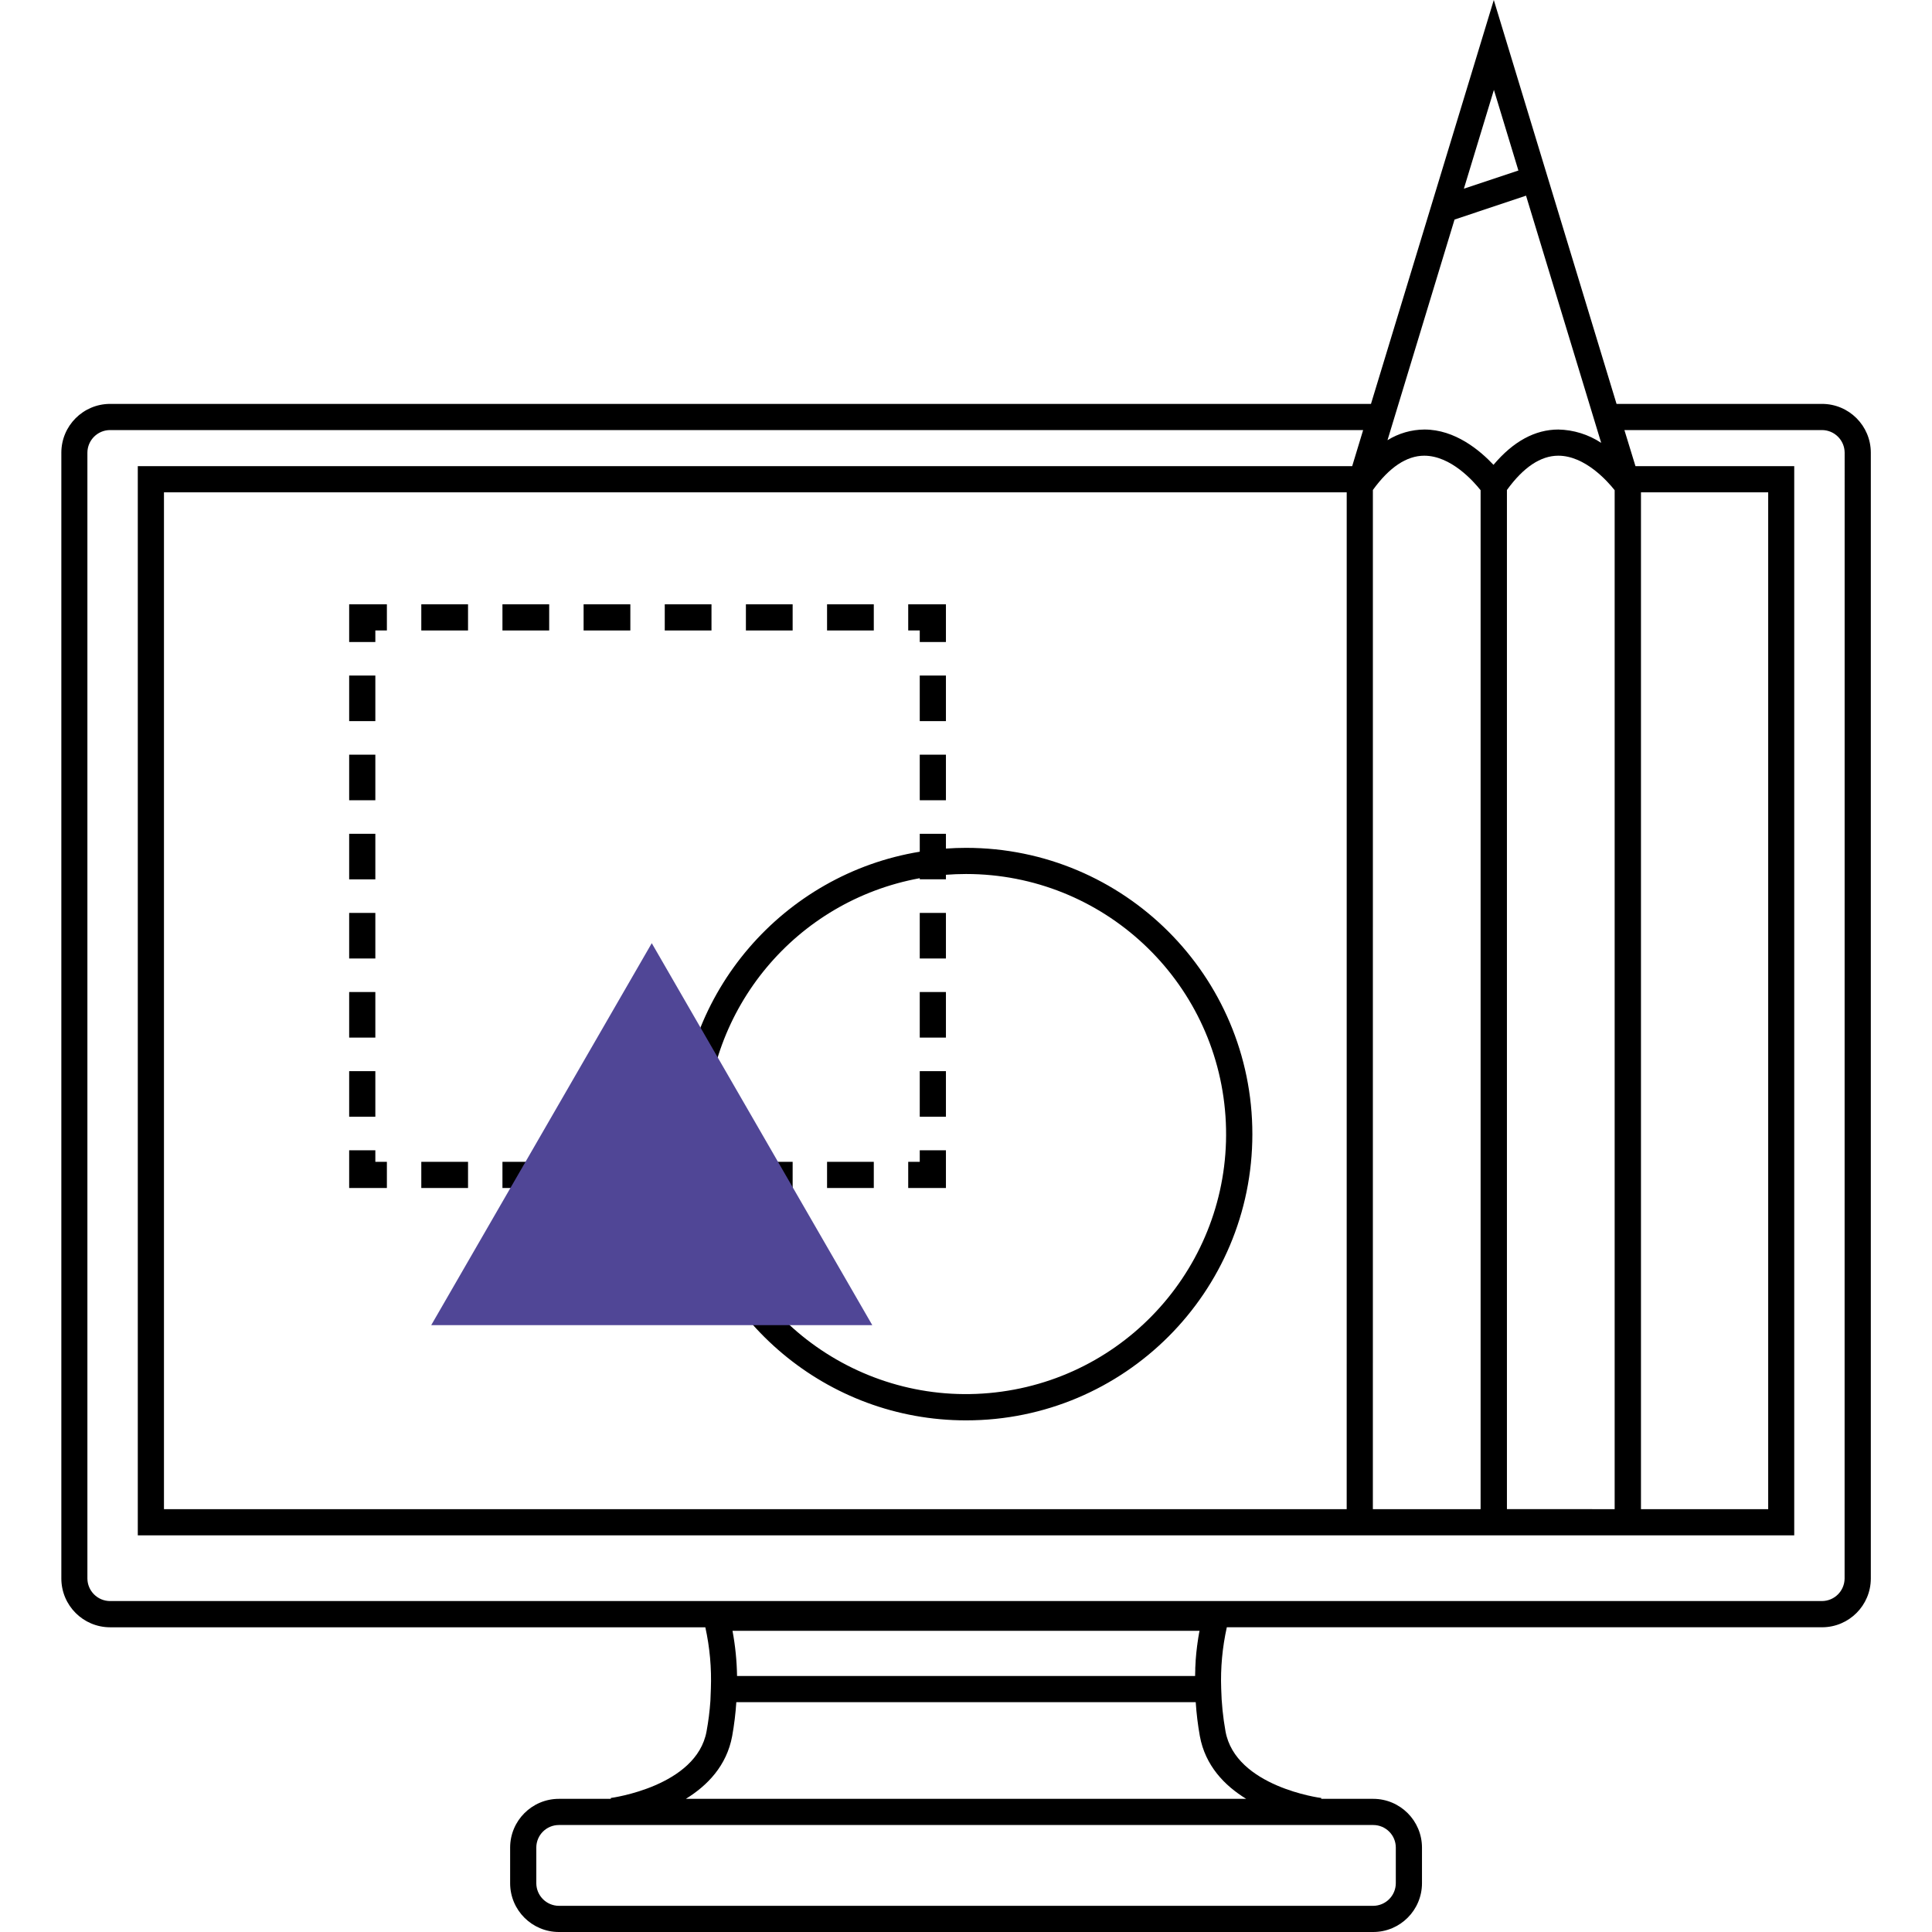
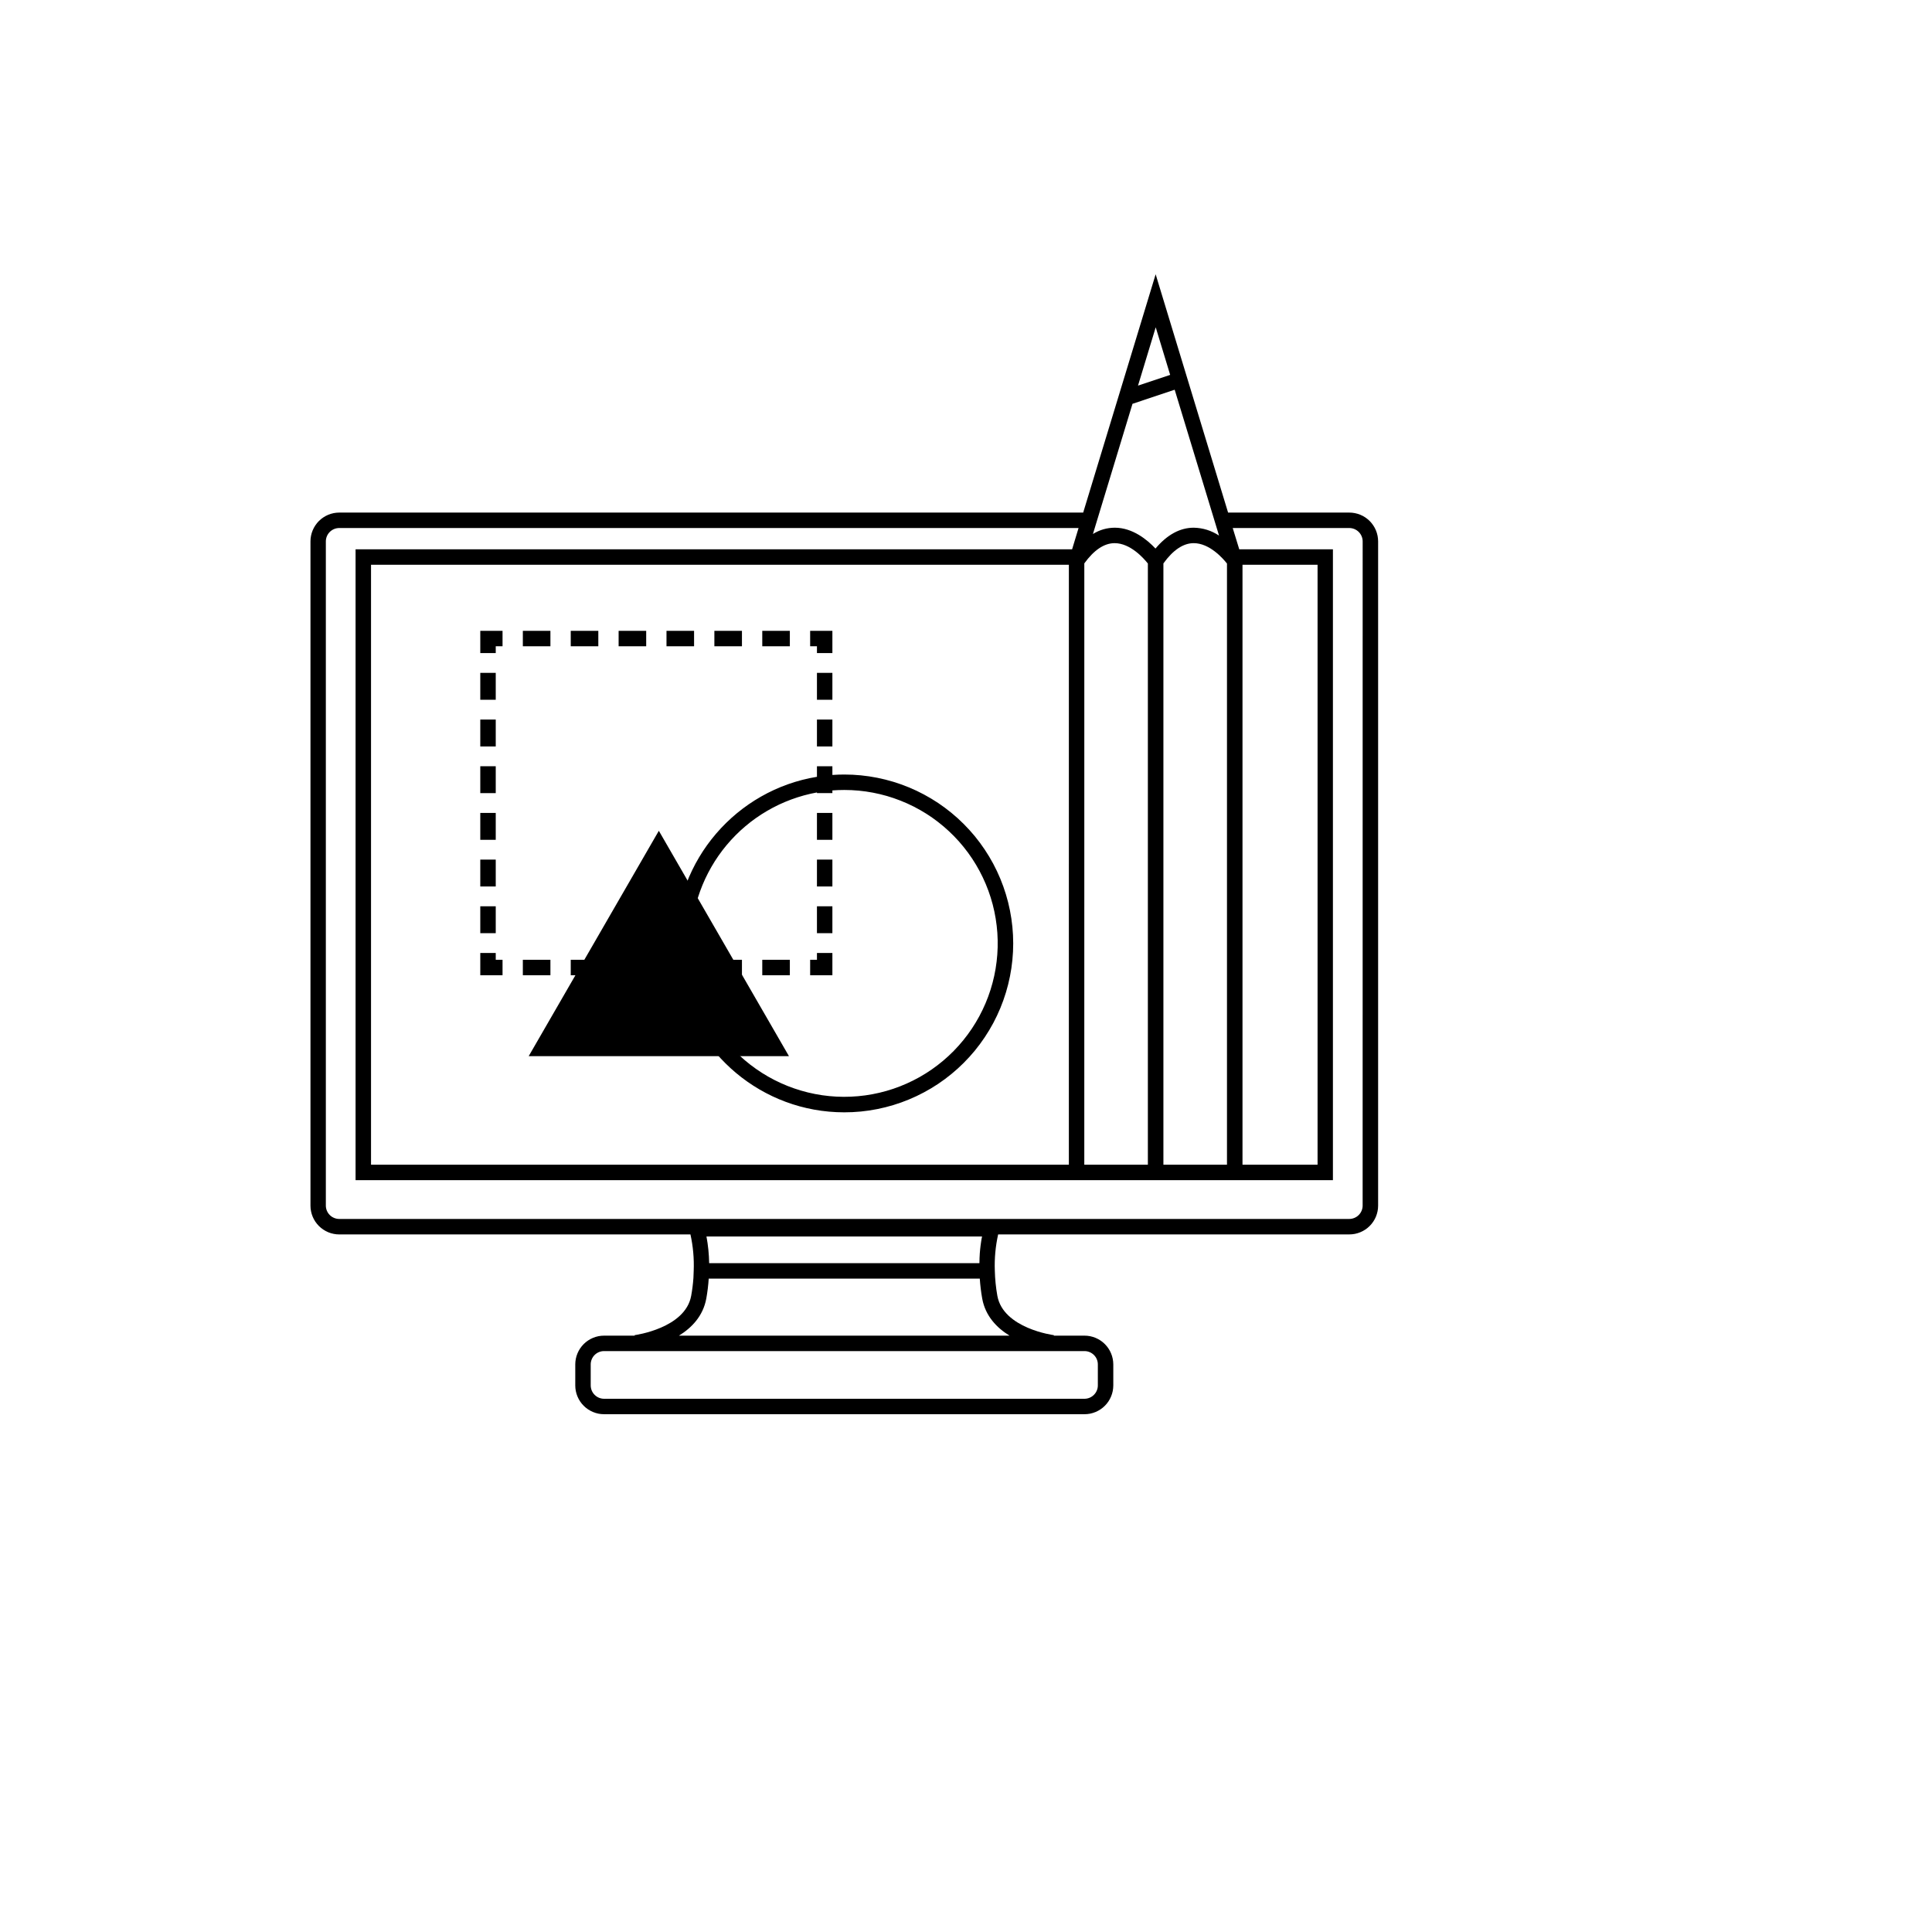
- <svg xmlns="http://www.w3.org/2000/svg" viewBox="0 0 850.39 850.39">
-   <g id="ICONS">
-     <path d="M802,177.78H711.54L658.19,2.25,657.51,0,647.45,33.1l-44,144.68H48.41A21.49,21.49,0,0,0,27,199.24V694.81a21.49,21.49,0,0,0,21.46,21.46h262a106.84,106.84,0,0,1,2.44,27l-.21,5.4A120.33,120.33,0,0,1,311,762.07c-4.41,24.24-41.78,29.28-42.15,29.33l0,.38H246a21.48,21.48,0,0,0-21.46,21.45v15.7A21.48,21.48,0,0,0,246,850.39H604.44a21.48,21.48,0,0,0,21.46-21.46v-15.7a21.48,21.48,0,0,0-21.46-21.45H581.56l0-.38c-.37,0-37.72-5-42.14-29.33a122.73,122.73,0,0,1-1.9-18.81,106.42,106.42,0,0,1,2.48-27H802a21.48,21.48,0,0,0,21.46-21.46V199.24A21.48,21.48,0,0,0,802,177.78ZM592.76,664.27H72.17V216.7h520.6Zm11.53-448.6c7.24-10,14.84-15.07,22.59-15.09h0c11.75,0,21.7,11.25,24.82,15.19v448.5H604.28Zm59,448.59V215.68c7.24-10,14.84-15.09,22.6-15.1h0c11.76,0,21.7,11.25,24.82,15.19v448.5Zm59-447.56h56V664.27h-56Zm-36.33-27.64h0c-10.31,0-19.9,5.24-28.58,15.54-6-6.37-16.88-15.54-30.4-15.54a31.2,31.2,0,0,0-16.26,4.7l29.51-97.12,31.47-10.52,33.08,108.81A35.59,35.59,0,0,0,685.91,189.06Zm-17.62-114-24,8,13.22-43.5ZM527.65,719.63c-.07.41-.15.82-.21,1.22-.15.91-.27,1.81-.4,2.72,0,.19,0,.37-.08.56q-.44,3.36-.68,6.73c0,.11,0,.21,0,.32-.07,1-.13,2-.17,3l0,.75c0,.86-.06,1.72-.07,2.58,0,.06,0,.13,0,.19H324.42a118.42,118.42,0,0,0-2-19.88H528C527.84,718.43,527.75,719,527.65,719.63Zm86.73,93.6v15.7a10,10,0,0,1-9.94,9.94H246a10,10,0,0,1-9.94-9.94v-15.7A9.94,9.94,0,0,1,246,803.3H604.44A9.94,9.94,0,0,1,614.38,813.23Zm-65.86-21.45H301.88c9.5-5.84,18-14.6,20.4-27.66a133.59,133.59,0,0,0,1.82-14.89H526.31a133.17,133.17,0,0,0,1.81,14.9C530.5,777.18,539,785.94,548.52,791.78Zm263.4-97a10,10,0,0,1-9.94,9.94H48.41a10,10,0,0,1-9.94-9.94V199.24a10,10,0,0,1,9.94-9.94H600l-4.82,15.88H60.65V675.79h729.1V205.18H719.87L715,189.3H802a10,10,0,0,1,9.94,9.94Z" />
-     <polygon points="416.36 506.31 404.84 506.31 404.84 511.39 399.76 511.39 399.76 522.91 416.36 522.91 416.36 506.31" />
-     <rect x="256.88" y="511.39" width="20.57" height="11.52" />
-     <rect x="185.44" y="511.39" width="20.57" height="11.52" />
-     <rect x="221.16" y="511.39" width="20.57" height="11.52" />
-     <rect x="328.32" y="511.39" width="20.57" height="11.52" />
-     <rect x="364.04" y="511.39" width="20.57" height="11.52" />
-     <polygon points="170.29 511.39 165.21 511.39 165.21 506.31 153.69 506.31 153.69 522.91 170.29 522.91 170.29 511.39" />
-     <rect x="153.69" y="436.65" width="11.52" height="20.06" />
-     <rect x="153.69" y="401.83" width="11.52" height="20.06" />
-     <rect x="153.69" y="471.48" width="11.52" height="20.06" />
-     <rect x="153.69" y="332.18" width="11.52" height="20.06" />
-     <rect x="153.69" y="367" width="11.52" height="20.06" />
-     <rect x="153.69" y="297.35" width="11.52" height="20.06" />
-     <polygon points="165.21 277.5 170.29 277.5 170.29 265.99 153.69 265.99 153.69 282.59 165.21 282.59 165.21 277.5" />
-     <rect x="292.6" y="265.99" width="20.57" height="11.52" />
-     <rect x="364.04" y="265.99" width="20.57" height="11.52" />
-     <rect x="328.32" y="265.99" width="20.57" height="11.52" />
-     <rect x="221.16" y="265.99" width="20.57" height="11.52" />
-     <rect x="185.44" y="265.99" width="20.57" height="11.52" />
-     <rect x="256.88" y="265.99" width="20.57" height="11.52" />
-     <polygon points="404.84 282.59 416.36 282.59 416.36 265.99 399.76 265.99 399.76 277.5 404.84 277.5 404.84 282.59" />
-     <rect x="404.84" y="332.18" width="11.52" height="20.06" />
-     <rect x="404.84" y="401.83" width="11.52" height="20.06" />
-     <rect x="404.84" y="297.35" width="11.52" height="20.06" />
-     <rect x="404.84" y="436.65" width="11.52" height="20.06" />
-     <rect x="404.84" y="471.48" width="11.52" height="20.06" />
-     <path d="M425.24,625.19a126,126,0,0,0,0-252q-4.49,0-8.88.32V367H404.84v7.89c-59.8,9.78-105.58,61.8-105.58,124.32q0,6.17.59,12.18H292.6v11.52h8.9C312.62,581.08,363.87,625.19,425.24,625.19Zm-114.46-126a114.66,114.66,0,0,1,94.06-112.64v.49h11.52v-2c2.93-.22,5.89-.34,8.88-.34A114.46,114.46,0,1,1,313.17,522.54V511.39h-1.74A114,114,0,0,1,310.78,499.21Z" />
-     <polygon points="286.88 415.15 335.41 499.21 383.94 583.27 286.88 583.27 189.81 583.27 238.34 499.21 286.88 415.15" fill="#504696" />
+ <svg xmlns="http://www.w3.org/2000/svg" width="500" zoomAndPan="magnify" viewBox="0 0 375 375" height="500" preserveAspectRatio="xMidYMid meet" version="1.0">
+   <defs>
+     <clipPath id="cb890450de">
+       <path d="M 60 53.234 L 268 53.234 L 268 274.484 L 60 274.484 Z M 60 53.234 " clip-rule="nonzero" />
+     </clipPath>
+   </defs>
+   <g clip-path="url(#cb890450de)">
+     <path fill="#000000" d="M 261.906 99.492 L 238.371 99.492 L 224.488 53.82 L 224.312 53.234 L 221.695 61.848 L 210.246 99.492 L 65.832 99.492 C 65.465 99.492 65.105 99.531 64.746 99.602 C 64.387 99.676 64.039 99.781 63.699 99.922 C 63.363 100.062 63.043 100.238 62.738 100.441 C 62.434 100.645 62.152 100.875 61.895 101.133 C 61.637 101.395 61.406 101.676 61.203 101.98 C 61 102.285 60.828 102.605 60.688 102.945 C 60.547 103.281 60.441 103.629 60.371 103.988 C 60.297 104.348 60.262 104.711 60.262 105.074 L 60.262 234.02 C 60.262 234.383 60.297 234.746 60.371 235.105 C 60.441 235.465 60.547 235.816 60.688 236.152 C 60.828 236.492 61 236.812 61.203 237.117 C 61.41 237.422 61.641 237.703 61.898 237.965 C 62.156 238.223 62.441 238.453 62.746 238.656 C 63.051 238.863 63.371 239.035 63.711 239.176 C 64.047 239.316 64.398 239.422 64.758 239.492 C 65.117 239.566 65.477 239.602 65.844 239.602 L 134.016 239.602 C 134.527 241.918 134.738 244.258 134.648 246.625 L 134.594 248.031 C 134.512 249.203 134.367 250.363 134.156 251.52 C 133.008 257.824 123.285 259.137 123.188 259.148 L 123.188 259.25 L 117.242 259.25 C 116.875 259.25 116.512 259.285 116.152 259.355 C 115.793 259.43 115.445 259.535 115.105 259.676 C 114.77 259.816 114.445 259.988 114.141 260.191 C 113.836 260.395 113.555 260.625 113.297 260.883 C 113.039 261.145 112.805 261.426 112.602 261.73 C 112.398 262.035 112.227 262.355 112.086 262.695 C 111.945 263.031 111.84 263.383 111.766 263.742 C 111.695 264.102 111.66 264.461 111.66 264.828 L 111.66 268.914 C 111.66 269.281 111.695 269.645 111.766 270.004 C 111.84 270.363 111.945 270.711 112.086 271.051 C 112.227 271.391 112.398 271.711 112.602 272.016 C 112.805 272.32 113.035 272.602 113.297 272.859 C 113.555 273.121 113.836 273.352 114.141 273.555 C 114.445 273.758 114.77 273.93 115.105 274.07 C 115.445 274.211 115.793 274.316 116.152 274.391 C 116.512 274.461 116.875 274.496 117.242 274.496 L 210.504 274.496 C 210.871 274.496 211.234 274.461 211.594 274.391 C 211.953 274.316 212.301 274.211 212.641 274.07 C 212.98 273.93 213.301 273.758 213.605 273.555 C 213.91 273.352 214.191 273.121 214.453 272.859 C 214.711 272.602 214.941 272.32 215.145 272.016 C 215.348 271.711 215.52 271.391 215.66 271.051 C 215.801 270.711 215.91 270.363 215.98 270.004 C 216.051 269.645 216.086 269.281 216.09 268.914 L 216.09 264.828 C 216.086 264.461 216.051 264.102 215.98 263.742 C 215.906 263.383 215.801 263.031 215.66 262.695 C 215.52 262.355 215.348 262.035 215.145 261.73 C 214.941 261.426 214.711 261.145 214.449 260.883 C 214.191 260.625 213.91 260.395 213.605 260.191 C 213.301 259.988 212.977 259.816 212.641 259.676 C 212.301 259.535 211.953 259.43 211.594 259.355 C 211.234 259.285 210.871 259.25 210.504 259.25 L 204.551 259.25 L 204.551 259.148 C 204.457 259.148 194.738 257.848 193.586 251.52 C 193.297 249.898 193.133 248.27 193.094 246.625 C 193.008 244.254 193.223 241.914 193.738 239.598 L 261.906 239.598 C 262.273 239.598 262.637 239.562 262.996 239.492 C 263.355 239.418 263.703 239.312 264.043 239.172 C 264.383 239.031 264.703 238.859 265.008 238.656 C 265.312 238.453 265.594 238.223 265.855 237.961 C 266.113 237.703 266.344 237.422 266.547 237.117 C 266.754 236.812 266.926 236.488 267.066 236.152 C 267.203 235.812 267.312 235.465 267.383 235.105 C 267.453 234.746 267.492 234.383 267.492 234.016 L 267.492 105.074 C 267.492 104.711 267.453 104.348 267.383 103.988 C 267.312 103.629 267.203 103.277 267.066 102.941 C 266.926 102.602 266.754 102.281 266.547 101.977 C 266.344 101.672 266.113 101.387 265.855 101.129 C 265.594 100.871 265.312 100.641 265.008 100.434 C 264.703 100.23 264.383 100.059 264.043 99.918 C 263.703 99.777 263.355 99.672 262.996 99.602 C 262.637 99.527 262.273 99.492 261.906 99.492 Z M 207.465 226.07 L 72.016 226.07 L 72.016 109.617 L 207.469 109.617 Z M 210.465 109.352 C 212.348 106.75 214.328 105.43 216.344 105.426 C 219.398 105.426 221.988 108.352 222.801 109.379 L 222.801 226.07 L 210.461 226.07 Z M 225.816 226.07 L 225.816 109.355 C 227.699 106.75 229.68 105.426 231.695 105.426 C 234.758 105.426 237.344 108.352 238.156 109.379 L 238.156 226.07 Z M 241.168 109.617 L 255.738 109.617 L 255.738 226.07 L 241.168 226.07 Z M 231.715 102.426 C 229.031 102.426 226.539 103.789 224.277 106.473 C 222.719 104.812 219.887 102.426 216.371 102.426 C 214.844 102.438 213.434 102.844 212.137 103.648 L 219.816 78.379 L 228.004 75.645 L 236.613 103.953 C 235.121 102.973 233.484 102.465 231.703 102.426 Z M 227.129 72.766 L 220.887 74.848 L 224.324 63.527 Z M 190.523 240.477 C 190.508 240.582 190.484 240.688 190.469 240.793 C 190.43 241.031 190.398 241.266 190.367 241.5 C 190.367 241.551 190.367 241.598 190.344 241.645 C 190.27 242.23 190.211 242.812 190.168 243.398 C 190.168 243.426 190.168 243.453 190.168 243.48 C 190.148 243.742 190.133 244 190.125 244.262 L 190.125 244.457 C 190.125 244.68 190.109 244.902 190.105 245.129 C 190.105 245.145 190.105 245.16 190.105 245.176 L 137.648 245.176 C 137.617 243.438 137.445 241.715 137.125 240.004 L 190.617 240.004 C 190.574 240.164 190.551 240.312 190.523 240.477 Z M 213.09 264.828 L 213.09 268.914 C 213.09 269.258 213.023 269.586 212.891 269.902 C 212.758 270.219 212.57 270.496 212.328 270.738 C 212.086 270.98 211.809 271.168 211.492 271.301 C 211.176 271.43 210.848 271.5 210.504 271.5 L 117.242 271.5 C 116.898 271.5 116.57 271.43 116.254 271.301 C 115.938 271.168 115.66 270.98 115.418 270.738 C 115.176 270.496 114.988 270.219 114.855 269.902 C 114.727 269.586 114.66 269.258 114.656 268.914 L 114.656 264.828 C 114.656 264.488 114.723 264.156 114.855 263.84 C 114.984 263.523 115.172 263.246 115.414 263.004 C 115.656 262.762 115.938 262.574 116.254 262.441 C 116.57 262.312 116.898 262.246 117.242 262.246 L 210.504 262.246 C 210.848 262.246 211.176 262.312 211.492 262.441 C 211.809 262.574 212.09 262.762 212.332 263.004 C 212.574 263.246 212.762 263.523 212.895 263.84 C 213.023 264.156 213.09 264.488 213.09 264.828 Z M 195.953 259.25 L 131.781 259.25 C 134.254 257.73 136.465 255.449 137.09 252.051 C 137.32 250.77 137.477 249.477 137.562 248.176 L 190.176 248.176 C 190.262 249.477 190.418 250.77 190.648 252.055 C 191.266 255.449 193.477 257.73 195.953 259.25 Z M 264.488 234.012 C 264.488 234.352 264.418 234.68 264.289 234.996 C 264.156 235.312 263.969 235.594 263.727 235.836 C 263.484 236.078 263.207 236.262 262.891 236.395 C 262.574 236.527 262.246 236.594 261.902 236.598 L 65.832 236.598 C 65.488 236.594 65.16 236.527 64.844 236.395 C 64.527 236.262 64.25 236.078 64.008 235.836 C 63.766 235.594 63.578 235.312 63.445 234.996 C 63.316 234.68 63.246 234.352 63.246 234.012 L 63.246 105.074 C 63.246 104.734 63.316 104.406 63.445 104.09 C 63.578 103.773 63.766 103.492 64.008 103.25 C 64.25 103.012 64.527 102.824 64.844 102.691 C 65.16 102.559 65.488 102.492 65.832 102.488 L 209.348 102.488 L 208.094 106.621 L 69.016 106.621 L 69.016 229.07 L 258.719 229.07 L 258.719 106.621 L 240.539 106.621 L 239.27 102.488 L 261.906 102.488 C 262.25 102.492 262.578 102.559 262.895 102.691 C 263.211 102.824 263.488 103.012 263.73 103.25 C 263.973 103.492 264.16 103.773 264.293 104.09 C 264.426 104.406 264.492 104.734 264.492 105.074 Z M 264.488 234.012 " fill-opacity="1" fill-rule="nonzero" />
  </g>
+   <path fill="#000000" d="M 161.566 184.973 L 158.57 184.973 L 158.57 186.293 L 157.25 186.293 L 157.25 189.293 L 161.566 189.293 Z M 161.566 184.973 " fill-opacity="1" fill-rule="nonzero" />
+   <path fill="#000000" d="M 120.074 186.293 L 125.426 186.293 L 125.426 189.293 L 120.074 189.293 Z M 120.074 186.293 " fill-opacity="1" fill-rule="nonzero" />
+   <path fill="#000000" d="M 101.484 186.293 L 106.836 186.293 L 106.836 189.293 L 101.484 189.293 Z M 101.484 186.293 " fill-opacity="1" fill-rule="nonzero" />
+   <path fill="#000000" d="M 110.781 186.293 L 116.133 186.293 L 116.133 189.293 L 110.781 189.293 Z M 110.781 186.293 " fill-opacity="1" fill-rule="nonzero" />
+   <path fill="#000000" d="M 138.66 186.293 L 144.012 186.293 L 144.012 189.293 L 138.66 189.293 Z M 138.66 186.293 " fill-opacity="1" fill-rule="nonzero" />
+   <path fill="#000000" d="M 147.957 186.293 L 153.309 186.293 L 153.309 189.293 L 147.957 189.293 Z M 147.957 186.293 " fill-opacity="1" fill-rule="nonzero" />
+   <path fill="#000000" d="M 97.543 186.293 L 96.223 186.293 L 96.223 184.973 L 93.223 184.973 L 93.223 189.293 L 97.543 189.293 Z M 97.543 186.293 " fill-opacity="1" fill-rule="nonzero" />
+   <path fill="#000000" d="M 93.223 166.848 L 96.223 166.848 L 96.223 172.066 L 93.223 172.066 Z M 93.223 166.848 " fill-opacity="1" fill-rule="nonzero" />
+   <path fill="#000000" d="M 93.223 157.789 L 96.223 157.789 L 96.223 163.008 L 93.223 163.008 Z M 93.223 157.789 " fill-opacity="1" fill-rule="nonzero" />
+   <path fill="#000000" d="M 93.223 175.91 L 96.223 175.91 L 96.223 181.129 L 93.223 181.129 Z M 93.223 175.91 " fill-opacity="1" fill-rule="nonzero" />
+   <path fill="#000000" d="M 93.223 139.664 L 96.223 139.664 L 96.223 144.887 L 93.223 144.887 Z M 93.223 139.664 " fill-opacity="1" fill-rule="nonzero" />
+   <path fill="#000000" d="M 93.223 148.727 L 96.223 148.727 L 96.223 153.945 L 93.223 153.945 Z M 93.223 148.727 " fill-opacity="1" fill-rule="nonzero" />
+   <path fill="#000000" d="M 93.223 130.602 L 96.223 130.602 L 96.223 135.824 L 93.223 135.824 Z M 93.223 130.602 " fill-opacity="1" fill-rule="nonzero" />
+   <path fill="#000000" d="M 96.223 125.438 L 97.543 125.438 L 97.543 122.445 L 93.223 122.445 L 93.223 126.762 L 96.223 126.762 Z M 96.223 125.438 " fill-opacity="1" fill-rule="nonzero" />
+   <path fill="#000000" d="M 129.367 122.445 L 134.719 122.445 L 134.719 125.441 L 129.367 125.441 Z M 129.367 122.445 " fill-opacity="1" fill-rule="nonzero" />
+   <path fill="#000000" d="M 147.957 122.445 L 153.309 122.445 L 153.309 125.441 L 147.957 125.441 Z M 147.957 122.445 " fill-opacity="1" fill-rule="nonzero" />
+   <path fill="#000000" d="M 138.66 122.445 L 144.012 122.445 L 144.012 125.441 L 138.66 125.441 Z M 138.66 122.445 " fill-opacity="1" fill-rule="nonzero" />
+   <path fill="#000000" d="M 110.781 122.445 L 116.133 122.445 L 116.133 125.441 L 110.781 125.441 Z M 110.781 122.445 " fill-opacity="1" fill-rule="nonzero" />
+   <path fill="#000000" d="M 101.484 122.445 L 106.836 122.445 L 106.836 125.441 L 101.484 125.441 Z M 101.484 122.445 " fill-opacity="1" fill-rule="nonzero" />
+   <path fill="#000000" d="M 120.074 122.445 L 125.426 122.445 L 125.426 125.441 L 120.074 125.441 Z M 120.074 122.445 " fill-opacity="1" fill-rule="nonzero" />
+   <path fill="#000000" d="M 158.57 126.762 L 161.566 126.762 L 161.566 122.445 L 157.25 122.445 L 157.25 125.438 L 158.57 125.438 Z M 158.57 126.762 " fill-opacity="1" fill-rule="nonzero" />
+   <path fill="#000000" d="M 158.57 139.664 L 161.566 139.664 L 161.566 144.887 L 158.57 144.887 Z M 158.57 139.664 " fill-opacity="1" fill-rule="nonzero" />
+   <path fill="#000000" d="M 158.57 157.789 L 161.566 157.789 L 161.566 163.008 L 158.57 163.008 Z M 158.57 157.789 " fill-opacity="1" fill-rule="nonzero" />
+   <path fill="#000000" d="M 158.57 130.602 L 161.566 130.602 L 161.566 135.824 L 158.57 135.824 Z M 158.57 130.602 " fill-opacity="1" fill-rule="nonzero" />
+   <path fill="#000000" d="M 158.57 166.848 L 161.566 166.848 L 161.566 172.066 L 158.57 172.066 Z M 158.57 166.848 " fill-opacity="1" fill-rule="nonzero" />
+   <path fill="#000000" d="M 158.57 175.91 L 161.566 175.91 L 161.566 181.129 L 158.57 181.129 Z M 158.57 175.91 " fill-opacity="1" fill-rule="nonzero" />
+   <path fill="#000000" d="M 163.879 215.902 C 164.953 215.902 166.023 215.852 167.094 215.746 C 168.16 215.641 169.223 215.484 170.273 215.273 C 171.328 215.062 172.367 214.805 173.395 214.492 C 174.422 214.18 175.434 213.82 176.426 213.406 C 177.418 212.996 178.387 212.539 179.332 212.031 C 180.281 211.527 181.199 210.977 182.094 210.379 C 182.984 209.781 183.848 209.145 184.676 208.461 C 185.508 207.781 186.301 207.059 187.059 206.301 C 187.82 205.543 188.539 204.746 189.223 203.918 C 189.902 203.086 190.539 202.227 191.137 201.332 C 191.734 200.441 192.285 199.52 192.793 198.574 C 193.297 197.625 193.758 196.656 194.168 195.664 C 194.578 194.672 194.938 193.664 195.25 192.637 C 195.562 191.609 195.824 190.57 196.031 189.516 C 196.242 188.461 196.398 187.402 196.504 186.332 C 196.609 185.266 196.664 184.195 196.664 183.121 C 196.664 182.047 196.609 180.977 196.504 179.906 C 196.398 178.836 196.242 177.777 196.031 176.723 C 195.824 175.672 195.562 174.629 195.25 173.602 C 194.938 172.574 194.578 171.566 194.168 170.574 C 193.758 169.582 193.297 168.613 192.793 167.664 C 192.285 166.719 191.734 165.797 191.137 164.906 C 190.539 164.012 189.902 163.152 189.223 162.32 C 188.539 161.492 187.82 160.699 187.059 159.938 C 186.301 159.18 185.508 158.457 184.676 157.777 C 183.848 157.098 182.984 156.457 182.094 155.859 C 181.199 155.266 180.281 154.715 179.332 154.207 C 178.387 153.699 177.418 153.242 176.426 152.832 C 175.434 152.422 174.422 152.059 173.395 151.746 C 172.367 151.438 171.328 151.176 170.273 150.965 C 169.223 150.758 168.16 150.598 167.094 150.492 C 166.023 150.387 164.953 150.336 163.879 150.336 C 163.102 150.336 162.328 150.363 161.566 150.418 L 161.566 148.727 L 158.57 148.727 L 158.57 150.777 C 143.012 153.324 131.102 166.859 131.102 183.125 C 131.102 184.195 131.152 185.25 131.254 186.293 L 129.367 186.293 L 129.367 189.293 L 131.684 189.293 C 134.578 204.426 147.91 215.902 163.879 215.902 Z M 134.098 183.121 C 134.098 182.258 134.137 181.395 134.215 180.535 C 134.289 179.672 134.402 178.816 134.555 177.969 C 134.703 177.117 134.891 176.273 135.113 175.441 C 135.336 174.605 135.598 173.781 135.891 172.973 C 136.188 172.16 136.516 171.363 136.879 170.578 C 137.246 169.797 137.641 169.031 138.074 168.281 C 138.504 167.531 138.965 166.805 139.461 166.094 C 139.953 165.387 140.477 164.699 141.031 164.039 C 141.586 163.375 142.168 162.738 142.777 162.125 C 143.383 161.512 144.02 160.926 144.68 160.371 C 145.34 159.812 146.02 159.285 146.727 158.785 C 147.434 158.289 148.16 157.82 148.906 157.387 C 149.652 156.953 150.414 156.551 151.195 156.18 C 151.977 155.812 152.773 155.48 153.582 155.18 C 154.391 154.879 155.215 154.617 156.047 154.387 C 156.879 154.16 157.723 153.969 158.57 153.812 L 158.57 153.941 L 161.566 153.941 L 161.566 153.418 C 162.332 153.363 163.102 153.332 163.879 153.332 C 164.812 153.332 165.742 153.375 166.672 153.461 C 167.598 153.551 168.523 153.68 169.438 153.855 C 170.355 154.031 171.262 154.246 172.156 154.504 C 173.051 154.766 173.934 155.066 174.801 155.41 C 175.668 155.75 176.52 156.133 177.352 156.555 C 178.184 156.977 178.992 157.438 179.781 157.934 C 180.57 158.434 181.332 158.969 182.07 159.539 C 182.809 160.109 183.52 160.711 184.199 161.348 C 184.883 161.984 185.531 162.652 186.152 163.348 C 186.77 164.047 187.355 164.773 187.906 165.523 C 188.457 166.277 188.973 167.055 189.449 167.855 C 189.926 168.656 190.367 169.477 190.766 170.32 C 191.168 171.164 191.527 172.02 191.848 172.898 C 192.168 173.773 192.445 174.664 192.684 175.566 C 192.918 176.469 193.113 177.379 193.262 178.301 C 193.414 179.219 193.52 180.145 193.586 181.074 C 193.648 182.004 193.668 182.938 193.645 183.871 C 193.621 184.801 193.555 185.73 193.441 186.656 C 193.332 187.582 193.176 188.504 192.98 189.414 C 192.781 190.324 192.543 191.227 192.262 192.113 C 191.977 193.004 191.656 193.879 191.293 194.734 C 190.926 195.594 190.523 196.434 190.082 197.254 C 189.637 198.078 189.156 198.875 188.641 199.648 C 188.121 200.426 187.57 201.176 186.98 201.898 C 186.391 202.621 185.77 203.316 185.117 203.984 C 184.465 204.648 183.781 205.281 183.066 205.883 C 182.355 206.484 181.613 207.051 180.848 207.582 C 180.082 208.113 179.293 208.609 178.48 209.066 C 177.668 209.523 176.832 209.941 175.98 210.32 C 175.129 210.699 174.262 211.039 173.379 211.336 C 172.492 211.633 171.598 211.891 170.691 212.102 C 169.781 212.316 168.867 212.484 167.941 212.613 C 167.02 212.742 166.09 212.824 165.16 212.863 C 164.227 212.906 163.297 212.902 162.363 212.855 C 161.434 212.809 160.504 212.715 159.582 212.582 C 158.66 212.449 157.746 212.27 156.84 212.051 C 155.934 211.828 155.039 211.566 154.156 211.262 C 153.273 210.961 152.41 210.613 151.559 210.227 C 150.711 209.844 149.883 209.418 149.07 208.953 C 148.262 208.492 147.477 207.992 146.715 207.453 C 145.953 206.918 145.215 206.344 144.508 205.738 C 143.801 205.133 143.121 204.492 142.473 203.824 C 141.824 203.152 141.207 202.453 140.625 201.727 C 140.043 200.996 139.496 200.242 138.98 199.465 C 138.469 198.684 137.996 197.883 137.559 197.059 C 137.121 196.234 136.727 195.391 136.367 194.531 C 136.008 193.668 135.691 192.793 135.418 191.902 C 135.145 191.012 134.91 190.109 134.719 189.195 L 134.719 186.293 L 134.266 186.293 C 134.152 185.242 134.098 184.184 134.098 183.125 Z M 134.098 183.121 " fill-opacity="1" fill-rule="nonzero" />
+   <path fill="#000000" d="M 127.879 161.254 L 140.508 183.125 L 153.133 204.996 L 102.621 204.996 Z M 127.879 161.254 " fill-opacity="1" fill-rule="nonzero" />
</svg>
